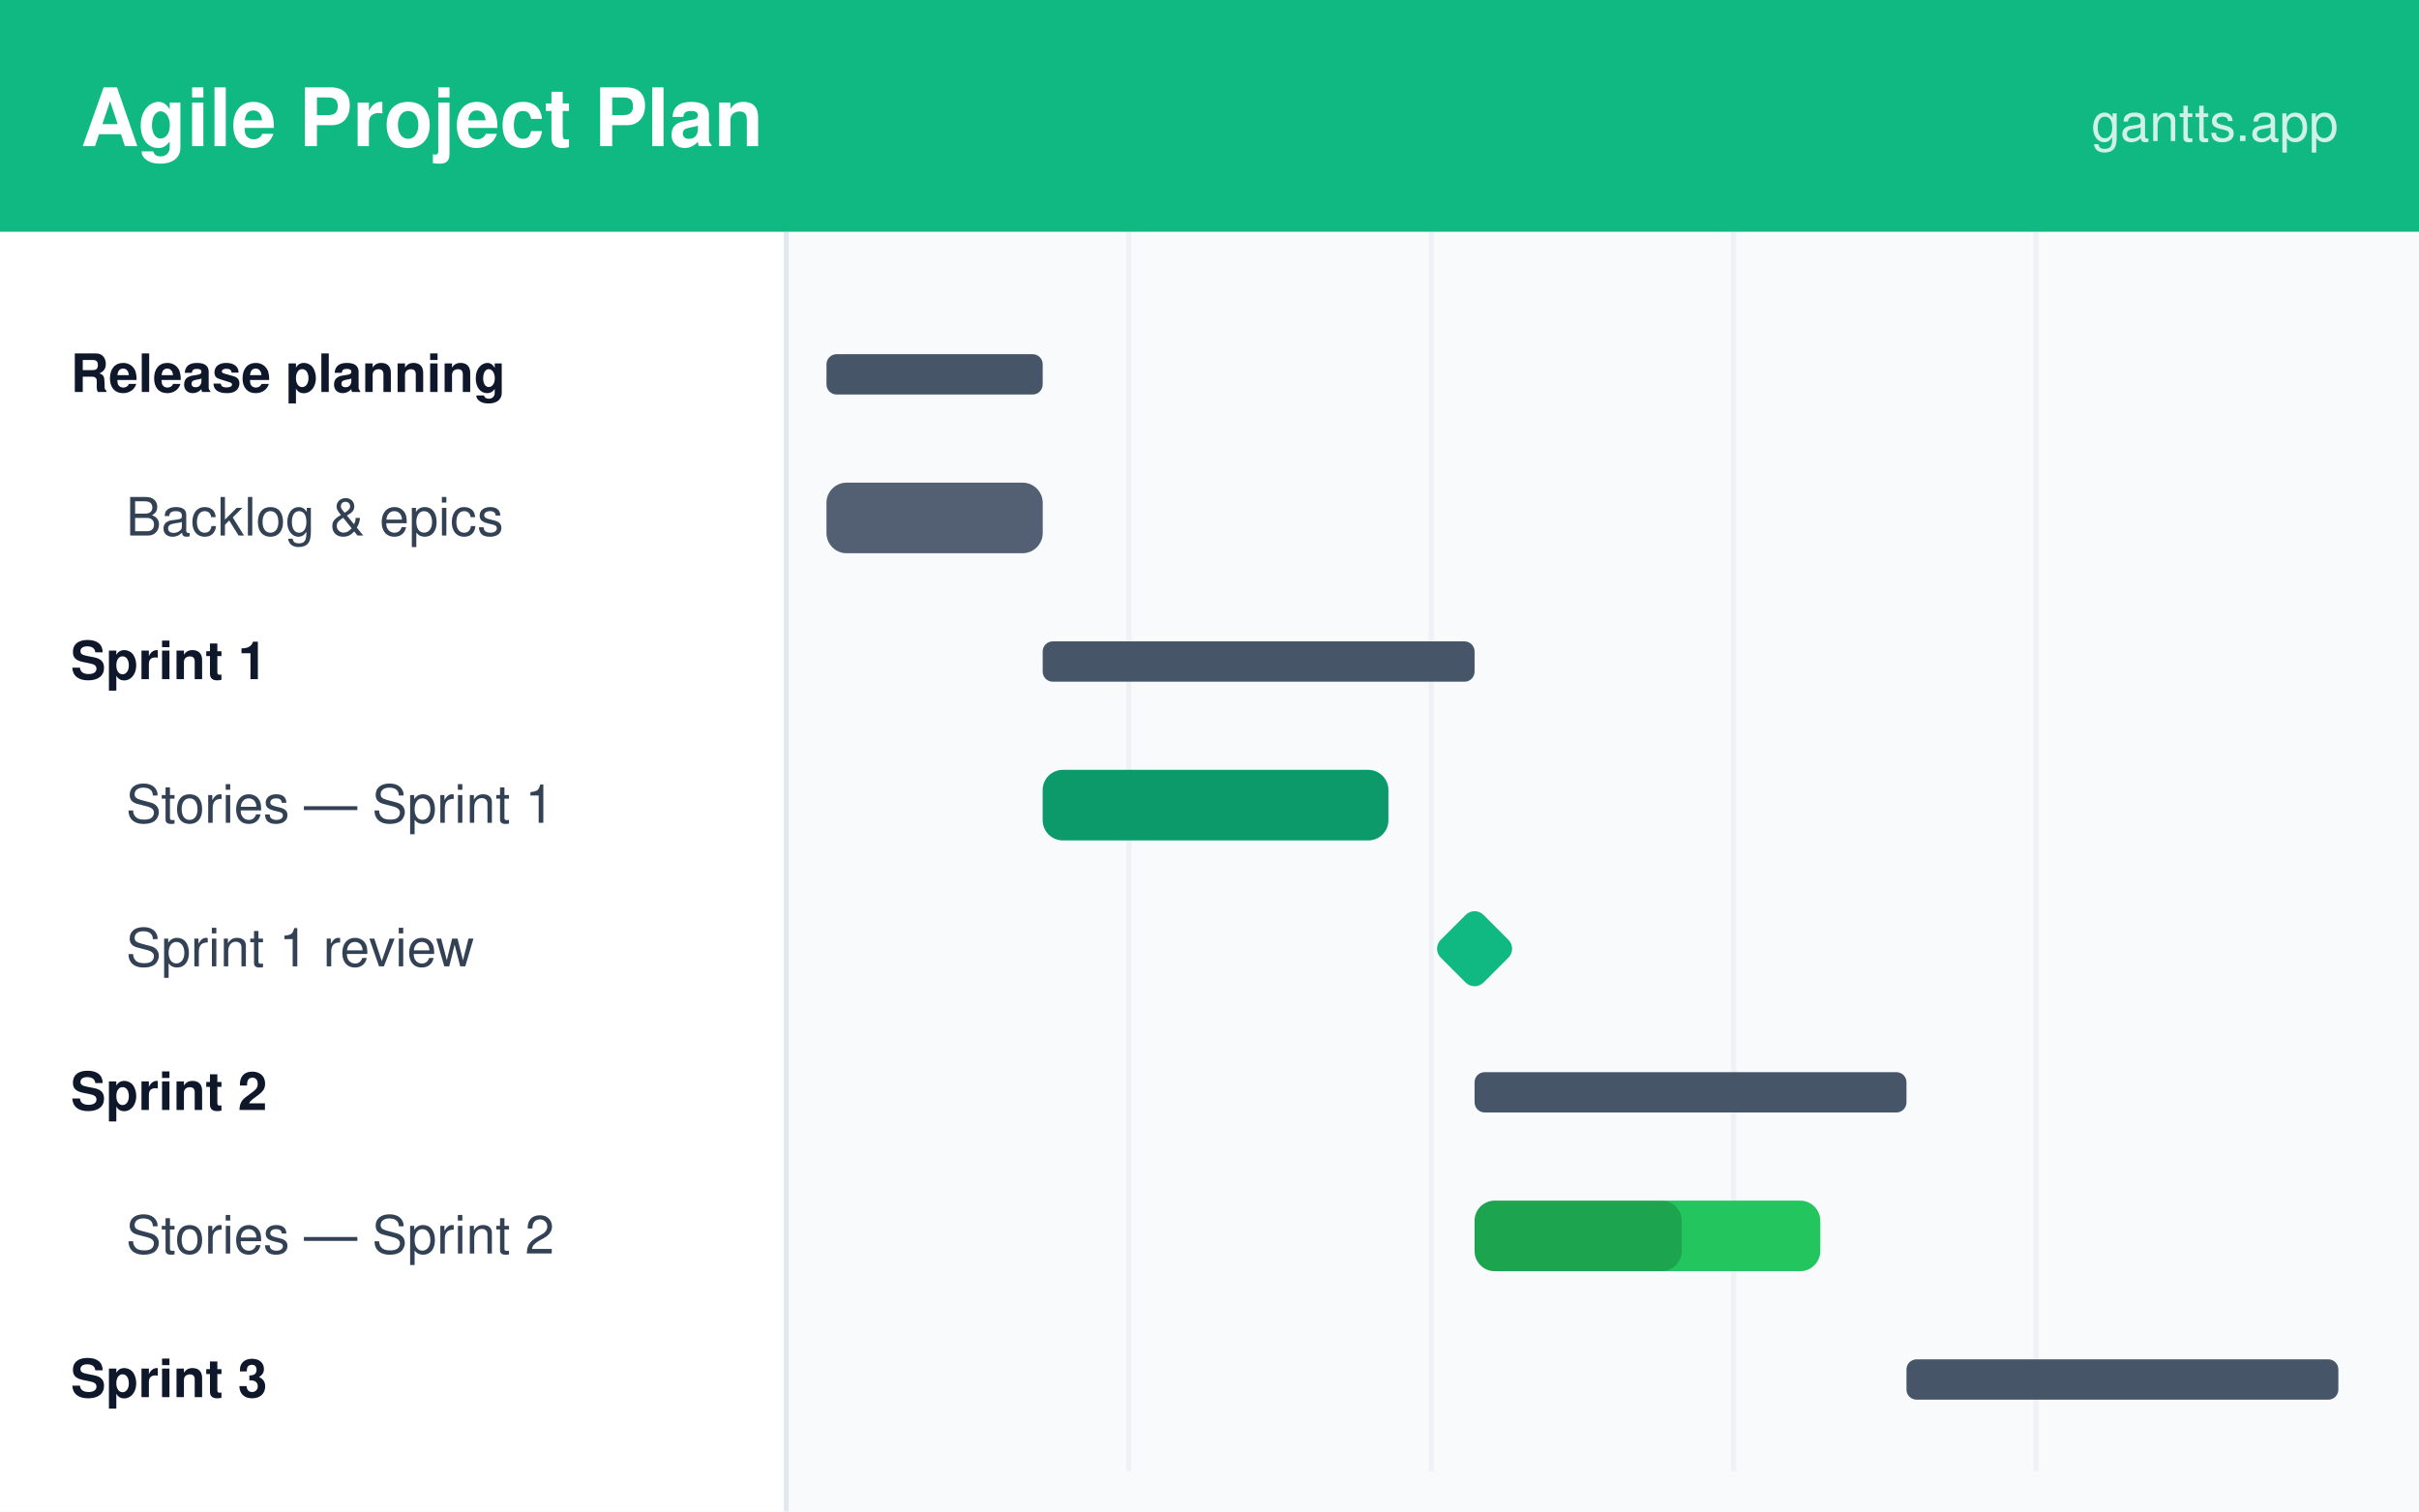
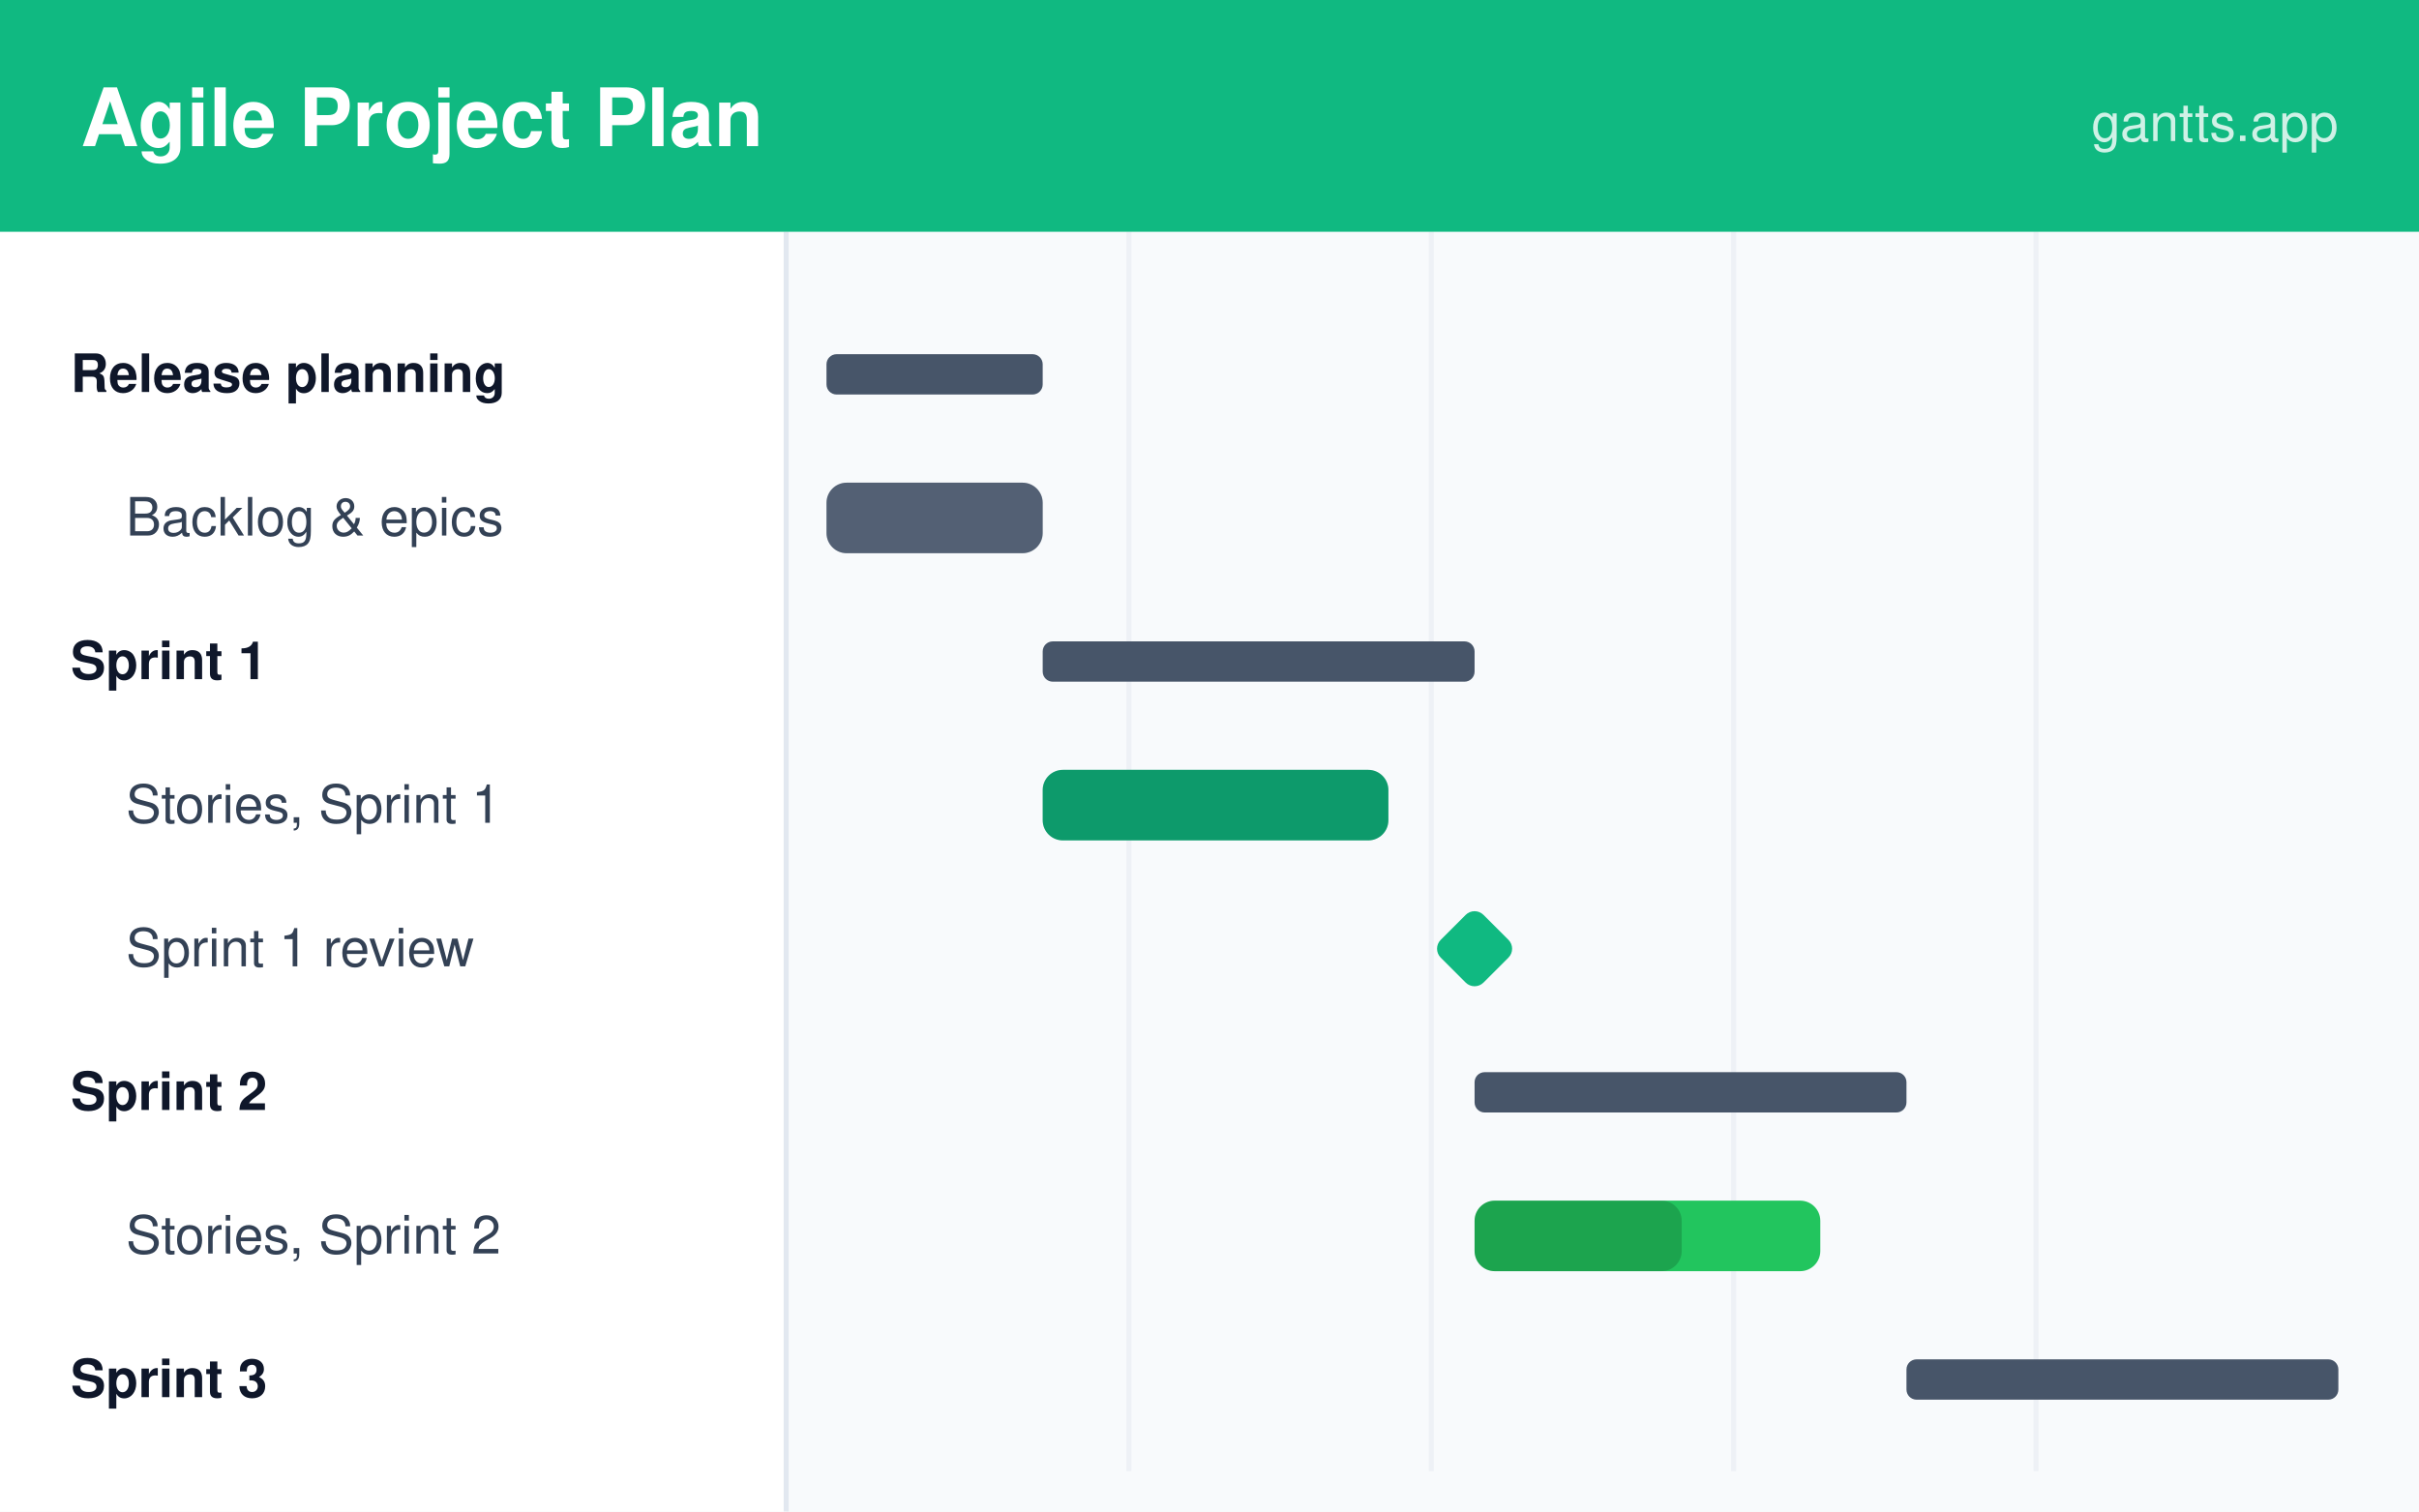
<svg xmlns="http://www.w3.org/2000/svg" viewBox="0 0 480 300" width="480" height="300" role="img" aria-label="Agile Project Plan Gantt chart template preview">
  <rect width="480" height="300" fill="#ffffff" />
  <rect x="0" y="46" width="480" height="254" fill="#f8fafc" />
  <rect x="0" y="46" width="156" height="254" fill="#ffffff" />
  <line x1="224.0" y1="46" x2="224.0" y2="292" stroke="#eef1f6" stroke-width="1" />
  <line x1="284.0" y1="46" x2="284.0" y2="292" stroke="#eef1f6" stroke-width="1" />
  <line x1="344.0" y1="46" x2="344.0" y2="292" stroke="#eef1f6" stroke-width="1" />
  <line x1="404.0" y1="46" x2="404.0" y2="292" stroke="#eef1f6" stroke-width="1" />
  <line x1="156" y1="46" x2="156" y2="300" stroke="#e2e8f0" stroke-width="1" />
  <rect width="480" height="46" fill="#10b981" />
  <text x="16" y="29" font-family="Segoe UI, Helvetica, Arial, sans-serif" font-size="16" font-weight="700" fill="#ffffff">Agile Project Plan</text>
  <text x="464" y="28" text-anchor="end" font-family="Segoe UI, Helvetica, Arial, sans-serif" font-size="10.5" fill="#ffffffcc">gantts.app</text>
  <text x="14" y="77.8" font-family="Segoe UI, Helvetica, Arial, sans-serif" font-size="10.5" font-weight="700" fill="#0f172a">Release planning</text>
  <rect x="164.0" y="70.3" width="42.9" height="8" rx="2" fill="#475569" />
  <text x="25" y="106.3" font-family="Segoe UI, Helvetica, Arial, sans-serif" font-size="10.5" font-weight="400" fill="#334155">Backlog &amp; epics</text>
  <rect x="164.0" y="95.8" width="42.9" height="14" rx="4" fill="#64748B" />
  <rect x="164.0" y="95.8" width="42.9" height="14" rx="4" fill="#000" opacity="0.17" />
  <text x="14" y="134.8" font-family="Segoe UI, Helvetica, Arial, sans-serif" font-size="10.5" font-weight="700" fill="#0f172a">Sprint 1</text>
  <rect x="206.9" y="127.3" width="85.7" height="8" rx="2" fill="#475569" />
-   <text x="25" y="163.3" font-family="Segoe UI, Helvetica, Arial, sans-serif" font-size="10.5" font-weight="400" fill="#334155">Stories — Sprint 1</text>
+   <text x="25" y="163.3" font-family="Segoe UI, Helvetica, Arial, sans-serif" font-size="10.5" font-weight="400" fill="#334155">Stories, Sprint 1</text>
  <rect x="206.9" y="152.8" width="68.6" height="14" rx="4" fill="#10B981" />
  <rect x="206.9" y="152.8" width="68.6" height="14" rx="4" fill="#000" opacity="0.17" />
  <text x="25" y="191.8" font-family="Segoe UI, Helvetica, Arial, sans-serif" font-size="10.5" font-weight="400" fill="#334155">Sprint 1 review</text>
  <rect x="286.6" y="182.3" width="12" height="12" rx="2.5" transform="rotate(45 292.6 188.3)" fill="#10b981" />
  <text x="14" y="220.3" font-family="Segoe UI, Helvetica, Arial, sans-serif" font-size="10.5" font-weight="700" fill="#0f172a">Sprint 2</text>
  <rect x="292.6" y="212.8" width="85.7" height="8" rx="2" fill="#475569" />
-   <text x="25" y="248.8" font-family="Segoe UI, Helvetica, Arial, sans-serif" font-size="10.5" font-weight="400" fill="#334155">Stories — Sprint 2</text>
+   <text x="25" y="248.8" font-family="Segoe UI, Helvetica, Arial, sans-serif" font-size="10.5" font-weight="400" fill="#334155">Stories, Sprint 2</text>
  <rect x="292.6" y="238.3" width="68.6" height="14" rx="4" fill="#22C55E" />
  <rect x="292.6" y="238.3" width="41.1" height="14" rx="4" fill="#000" opacity="0.17" />
  <text x="14" y="277.3" font-family="Segoe UI, Helvetica, Arial, sans-serif" font-size="10.5" font-weight="700" fill="#0f172a">Sprint 3</text>
  <rect x="378.3" y="269.8" width="85.7" height="8" rx="2" fill="#475569" />
</svg>
